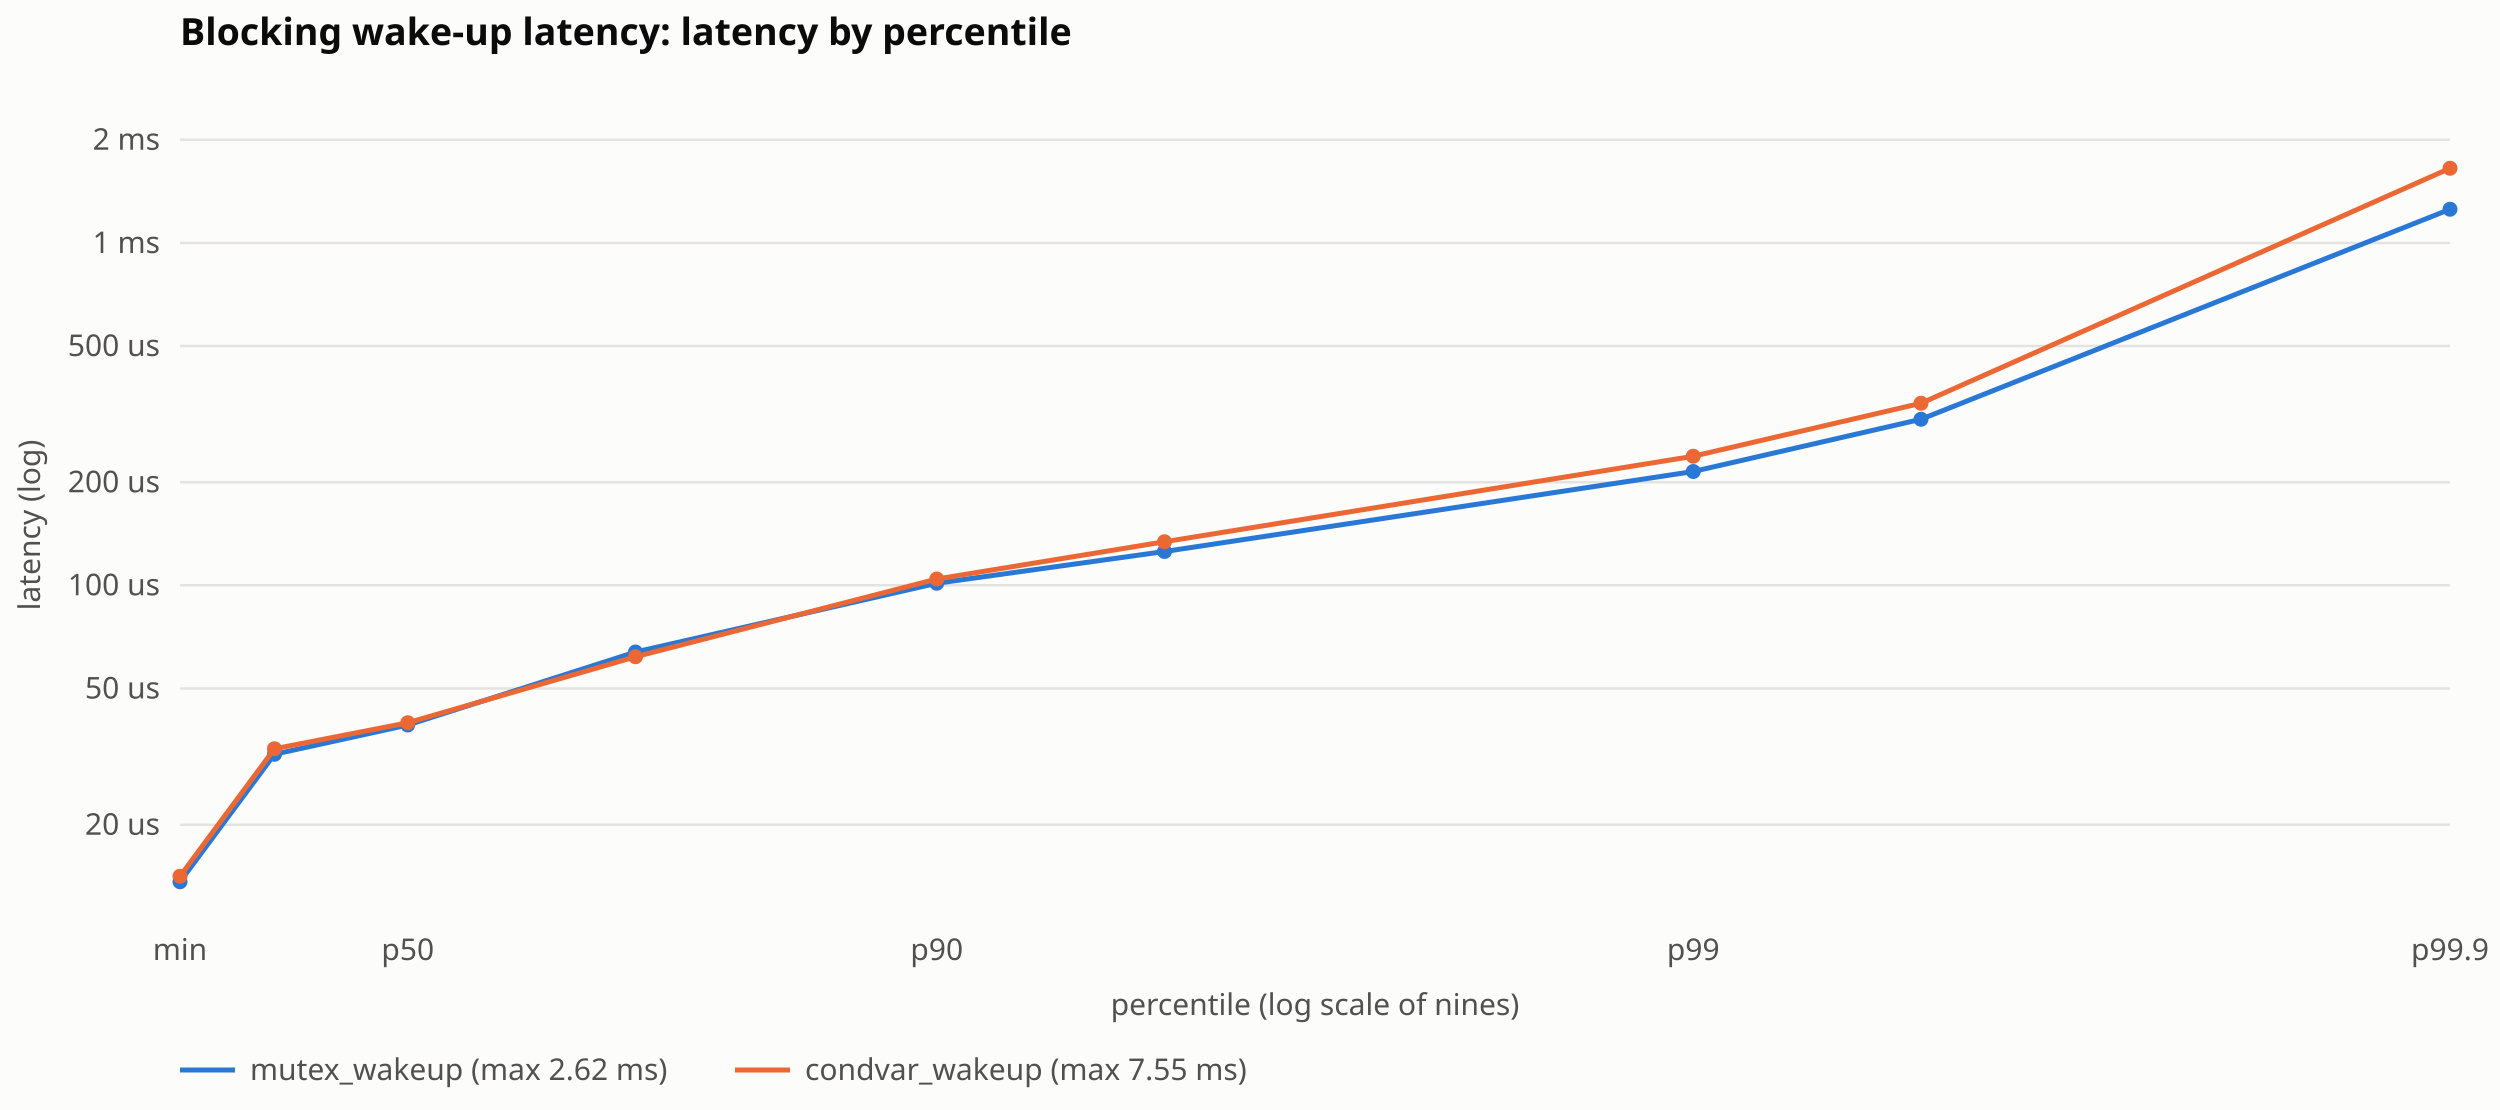
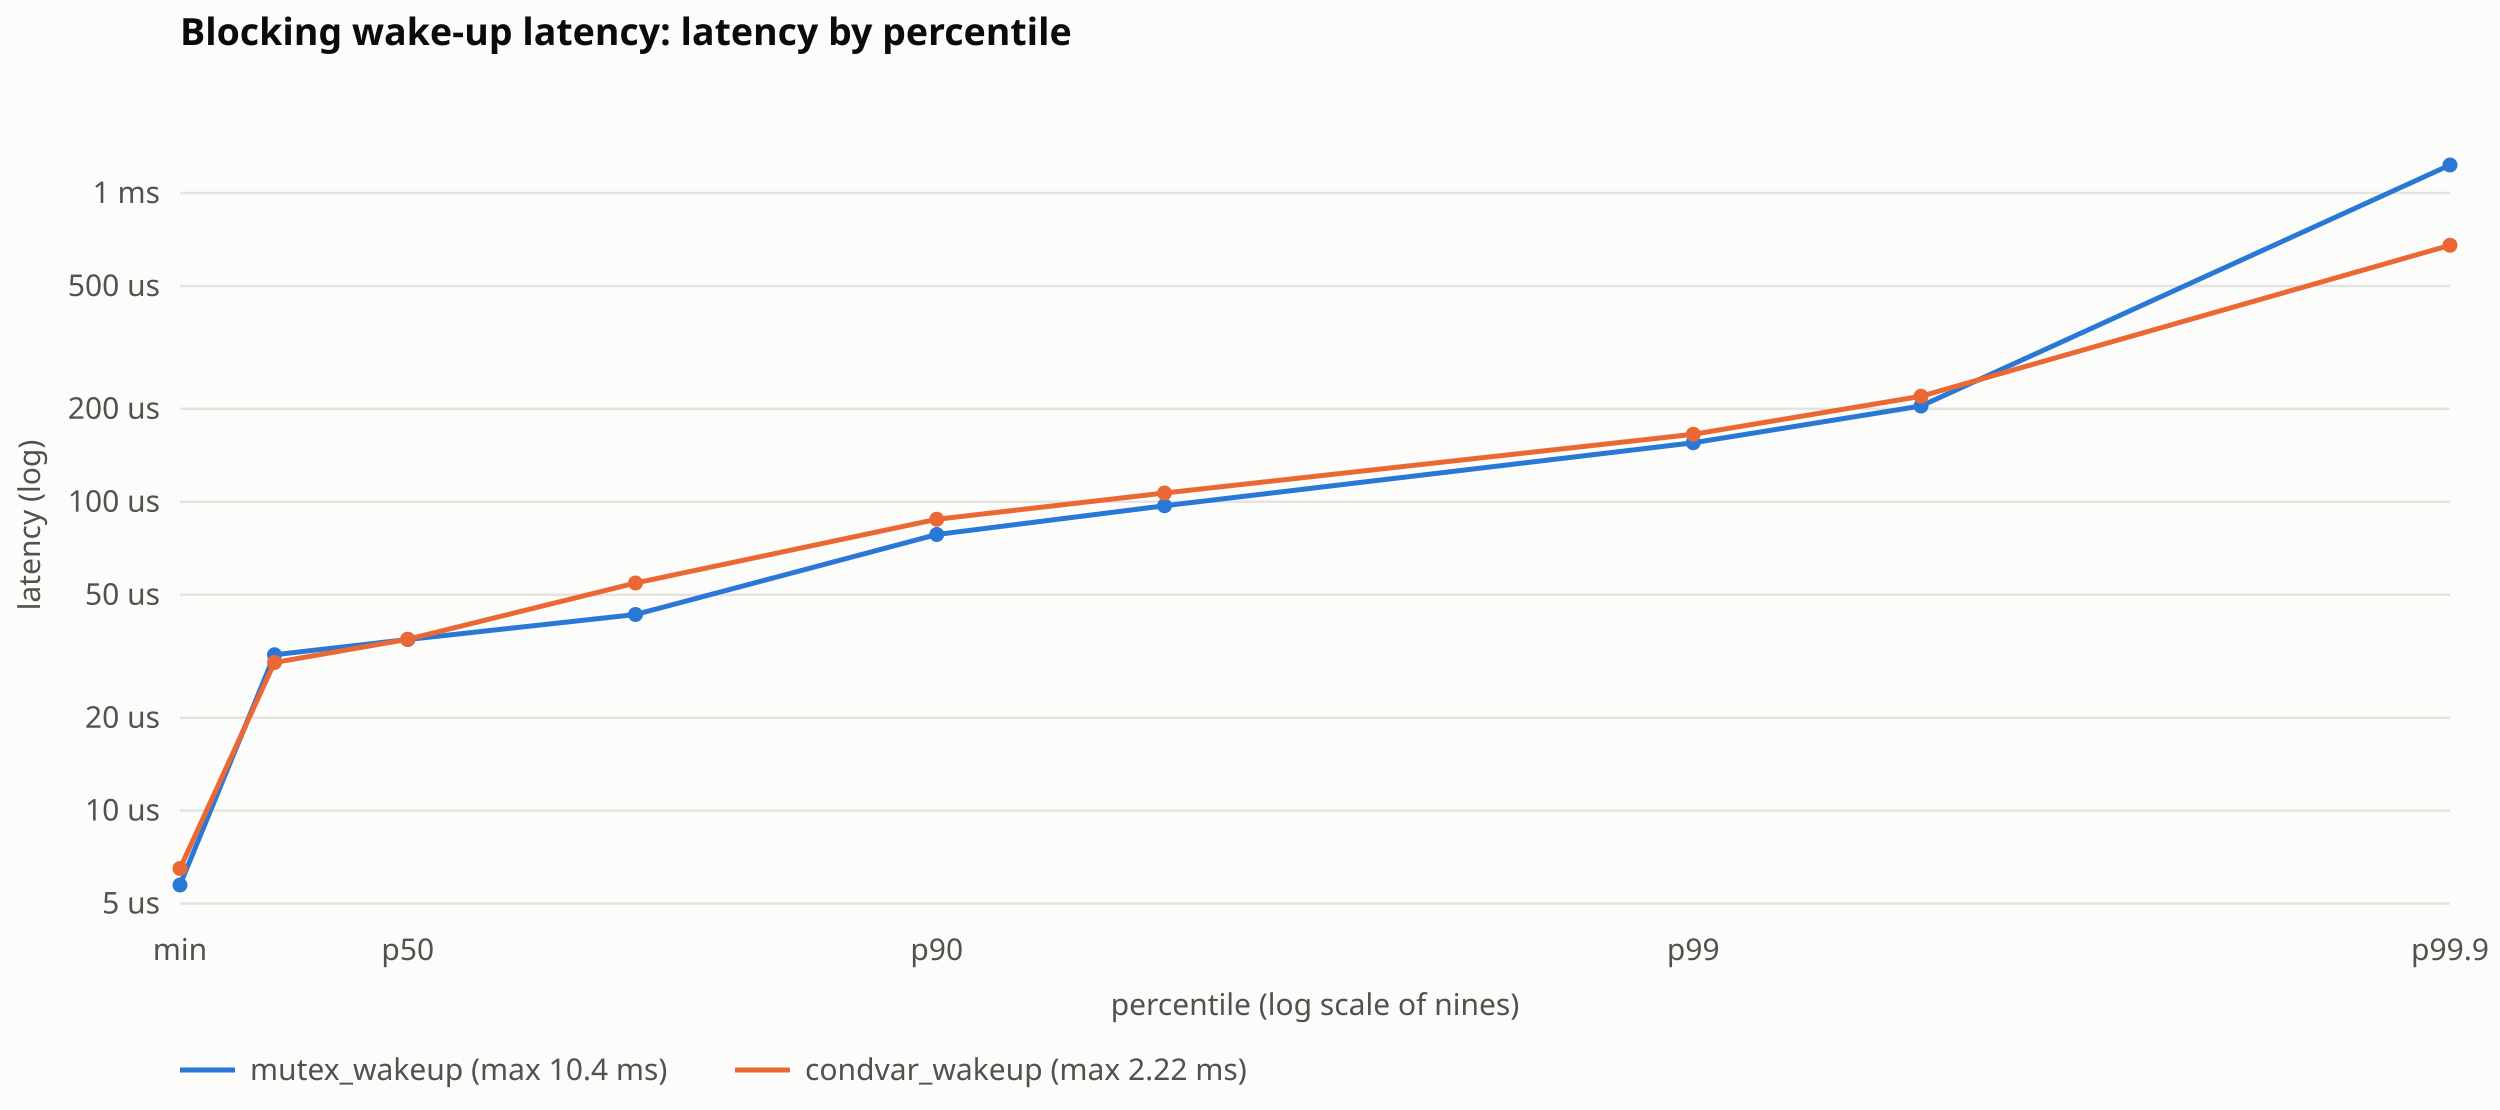
<svg xmlns="http://www.w3.org/2000/svg" viewBox="0 0 1000 444" role="img" aria-label="Blocking wake-up latency: latency by percentile">
  <style>
  .bg{fill:#fcfcfb} .ax{fill:#52514e;font:12px system-ui,sans-serif} .title{fill:#0b0b0b;font:600 15px system-ui,sans-serif}
  .grid{stroke:#e4e3df} .zone-a{fill:#f3f2ef} .zone-b{fill:#fcfcfb} .marker{stroke:#8a8984}
  .zlabel{fill:#8a8984;font:600 12px system-ui,sans-serif} .hit{fill:transparent}
  .s1{stroke:#2a78d6} .s2{stroke:#eb6834} .s3{stroke:#1baf7a} .s4{stroke:#6250d6} .s5{stroke:#e87ba4}
  .f1{fill:#2a78d6} .f2{fill:#eb6834} .f3{fill:#1baf7a} .f4{fill:#6250d6} .f5{fill:#e87ba4}
</style>
  <rect class="bg" width="1000" height="444" />
  <text class="title" x="72" y="18">Blocking wake-up latency: latency by percentile</text>
  <g transform="translate(0,24)">
-     <line class="grid" x1="72" x2="980" y1="305.9" y2="305.9" />
-     <text class="ax" x="64" y="309.9" text-anchor="end">20 us</text>
-     <line class="grid" x1="72" x2="980" y1="251.4" y2="251.4" />
-     <text class="ax" x="64" y="255.4" text-anchor="end">50 us</text>
-     <line class="grid" x1="72" x2="980" y1="210.1" y2="210.1" />
-     <text class="ax" x="64" y="214.1" text-anchor="end">100 us</text>
-     <line class="grid" x1="72" x2="980" y1="168.9" y2="168.9" />
-     <text class="ax" x="64" y="172.9" text-anchor="end">200 us</text>
-     <line class="grid" x1="72" x2="980" y1="114.4" y2="114.4" />
-     <text class="ax" x="64" y="118.4" text-anchor="end">500 us</text>
-     <line class="grid" x1="72" x2="980" y1="73.2" y2="73.2" />
-     <text class="ax" x="64" y="77.2" text-anchor="end">1 ms</text>
-     <line class="grid" x1="72" x2="980" y1="31.9" y2="31.9" />
-     <text class="ax" x="64" y="35.9" text-anchor="end">2 ms</text>
+     <line class="grid" x1="72" x2="980" y1="337.4" y2="337.4" />
+     <text class="ax" x="64" y="341.4" text-anchor="end">5 us</text>
+     <line class="grid" x1="72" x2="980" y1="300.2" y2="300.2" />
+     <text class="ax" x="64" y="304.2" text-anchor="end">10 us</text>
+     <line class="grid" x1="72" x2="980" y1="263.1" y2="263.1" />
+     <text class="ax" x="64" y="267.1" text-anchor="end">20 us</text>
+     <line class="grid" x1="72" x2="980" y1="213.9" y2="213.9" />
+     <text class="ax" x="64" y="217.9" text-anchor="end">50 us</text>
+     <line class="grid" x1="72" x2="980" y1="176.7" y2="176.7" />
+     <text class="ax" x="64" y="180.7" text-anchor="end">100 us</text>
+     <line class="grid" x1="72" x2="980" y1="139.5" y2="139.5" />
+     <text class="ax" x="64" y="143.5" text-anchor="end">200 us</text>
+     <line class="grid" x1="72" x2="980" y1="90.4" y2="90.4" />
+     <text class="ax" x="64" y="94.4" text-anchor="end">500 us</text>
+     <line class="grid" x1="72" x2="980" y1="53.2" y2="53.2" />
+     <text class="ax" x="64" y="57.2" text-anchor="end">1 ms</text>
    <text class="ax" x="72.0" y="360" text-anchor="middle">min</text>
    <text class="ax" x="163.1" y="360" text-anchor="middle">p50</text>
    <text class="ax" x="374.7" y="360" text-anchor="middle">p90</text>
    <text class="ax" x="677.3" y="360" text-anchor="middle">p99</text>
    <text class="ax" x="980.0" y="360" text-anchor="middle">p99.9</text>
    <text class="ax" x="526.0" y="382" text-anchor="middle">percentile (log scale of nines)</text>
    <text class="ax" x="16" y="186.0" transform="rotate(-90 16 186.0)" text-anchor="middle">latency (log)</text>
-     <polyline class="s1" fill="none" stroke-width="2" stroke-linejoin="round" points="72.0,328.7 109.8,277.7 163.1,266.0 254.2,236.8 374.7,209.3 465.8,196.6 677.3,164.6 768.4,143.7 980.0,59.7" />
-     <circle class="f1" cx="72.0" cy="328.7" r="3" />
-     <circle class="f1" cx="109.8" cy="277.7" r="3" />
-     <circle class="f1" cx="163.1" cy="266.0" r="3" />
-     <circle class="f1" cx="254.2" cy="236.8" r="3" />
-     <circle class="f1" cx="374.7" cy="209.3" r="3" />
-     <circle class="f1" cx="465.8" cy="196.6" r="3" />
-     <circle class="f1" cx="677.3" cy="164.6" r="3" />
-     <circle class="f1" cx="768.4" cy="143.7" r="3" />
-     <circle class="f1" cx="980.0" cy="59.7" r="3" />
-     <polyline class="s2" fill="none" stroke-width="2" stroke-linejoin="round" points="72.0,326.5 109.8,275.5 163.1,265.1 254.2,238.7 374.7,207.6 465.8,192.7 677.3,158.5 768.4,137.3 980.0,43.3" />
-     <circle class="f2" cx="72.0" cy="326.5" r="3" />
-     <circle class="f2" cx="109.8" cy="275.5" r="3" />
-     <circle class="f2" cx="163.1" cy="265.1" r="3" />
-     <circle class="f2" cx="254.2" cy="238.7" r="3" />
-     <circle class="f2" cx="374.7" cy="207.6" r="3" />
-     <circle class="f2" cx="465.8" cy="192.7" r="3" />
-     <circle class="f2" cx="677.3" cy="158.5" r="3" />
-     <circle class="f2" cx="768.4" cy="137.3" r="3" />
-     <circle class="f2" cx="980.0" cy="43.3" r="3" />
+     <polyline class="s1" fill="none" stroke-width="2" stroke-linejoin="round" points="72.0,330.0 109.8,237.9 163.1,231.8 254.2,221.8 374.7,189.8 465.8,178.3 677.3,153.1 768.4,138.4 980.0,42.0" />
+     <circle class="f1" cx="72.0" cy="330.0" r="3" />
+     <circle class="f1" cx="109.8" cy="237.9" r="3" />
+     <circle class="f1" cx="163.1" cy="231.8" r="3" />
+     <circle class="f1" cx="254.2" cy="221.8" r="3" />
+     <circle class="f1" cx="374.7" cy="189.8" r="3" />
+     <circle class="f1" cx="465.8" cy="178.3" r="3" />
+     <circle class="f1" cx="677.3" cy="153.1" r="3" />
+     <circle class="f1" cx="768.4" cy="138.4" r="3" />
+     <circle class="f1" cx="980.0" cy="42.0" r="3" />
+     <polyline class="s2" fill="none" stroke-width="2" stroke-linejoin="round" points="72.0,323.4 109.8,241.0 163.1,231.7 254.2,209.2 374.7,183.7 465.8,173.2 677.3,149.7 768.4,134.5 980.0,74.1" />
+     <circle class="f2" cx="72.0" cy="323.4" r="3" />
+     <circle class="f2" cx="109.8" cy="241.0" r="3" />
+     <circle class="f2" cx="163.1" cy="231.7" r="3" />
+     <circle class="f2" cx="254.2" cy="209.2" r="3" />
+     <circle class="f2" cx="374.7" cy="183.7" r="3" />
+     <circle class="f2" cx="465.8" cy="173.2" r="3" />
+     <circle class="f2" cx="677.3" cy="149.7" r="3" />
+     <circle class="f2" cx="768.4" cy="134.5" r="3" />
+     <circle class="f2" cx="980.0" cy="74.1" r="3" />
    <line class="s1" stroke-width="2" x1="72" x2="94" y1="404" y2="404" />
-     <text class="ax" x="100" y="408">mutex_wakeup (max 2.62 ms)</text>
+     <text class="ax" x="100" y="408">mutex_wakeup (max 10.4 ms)</text>
    <line class="s2" stroke-width="2" x1="294" x2="316" y1="404" y2="404" />
-     <text class="ax" x="322" y="408">condvar_wakeup (max 7.55 ms)</text>
+     <text class="ax" x="322" y="408">condvar_wakeup (max 2.22 ms)</text>
  </g>
</svg>
